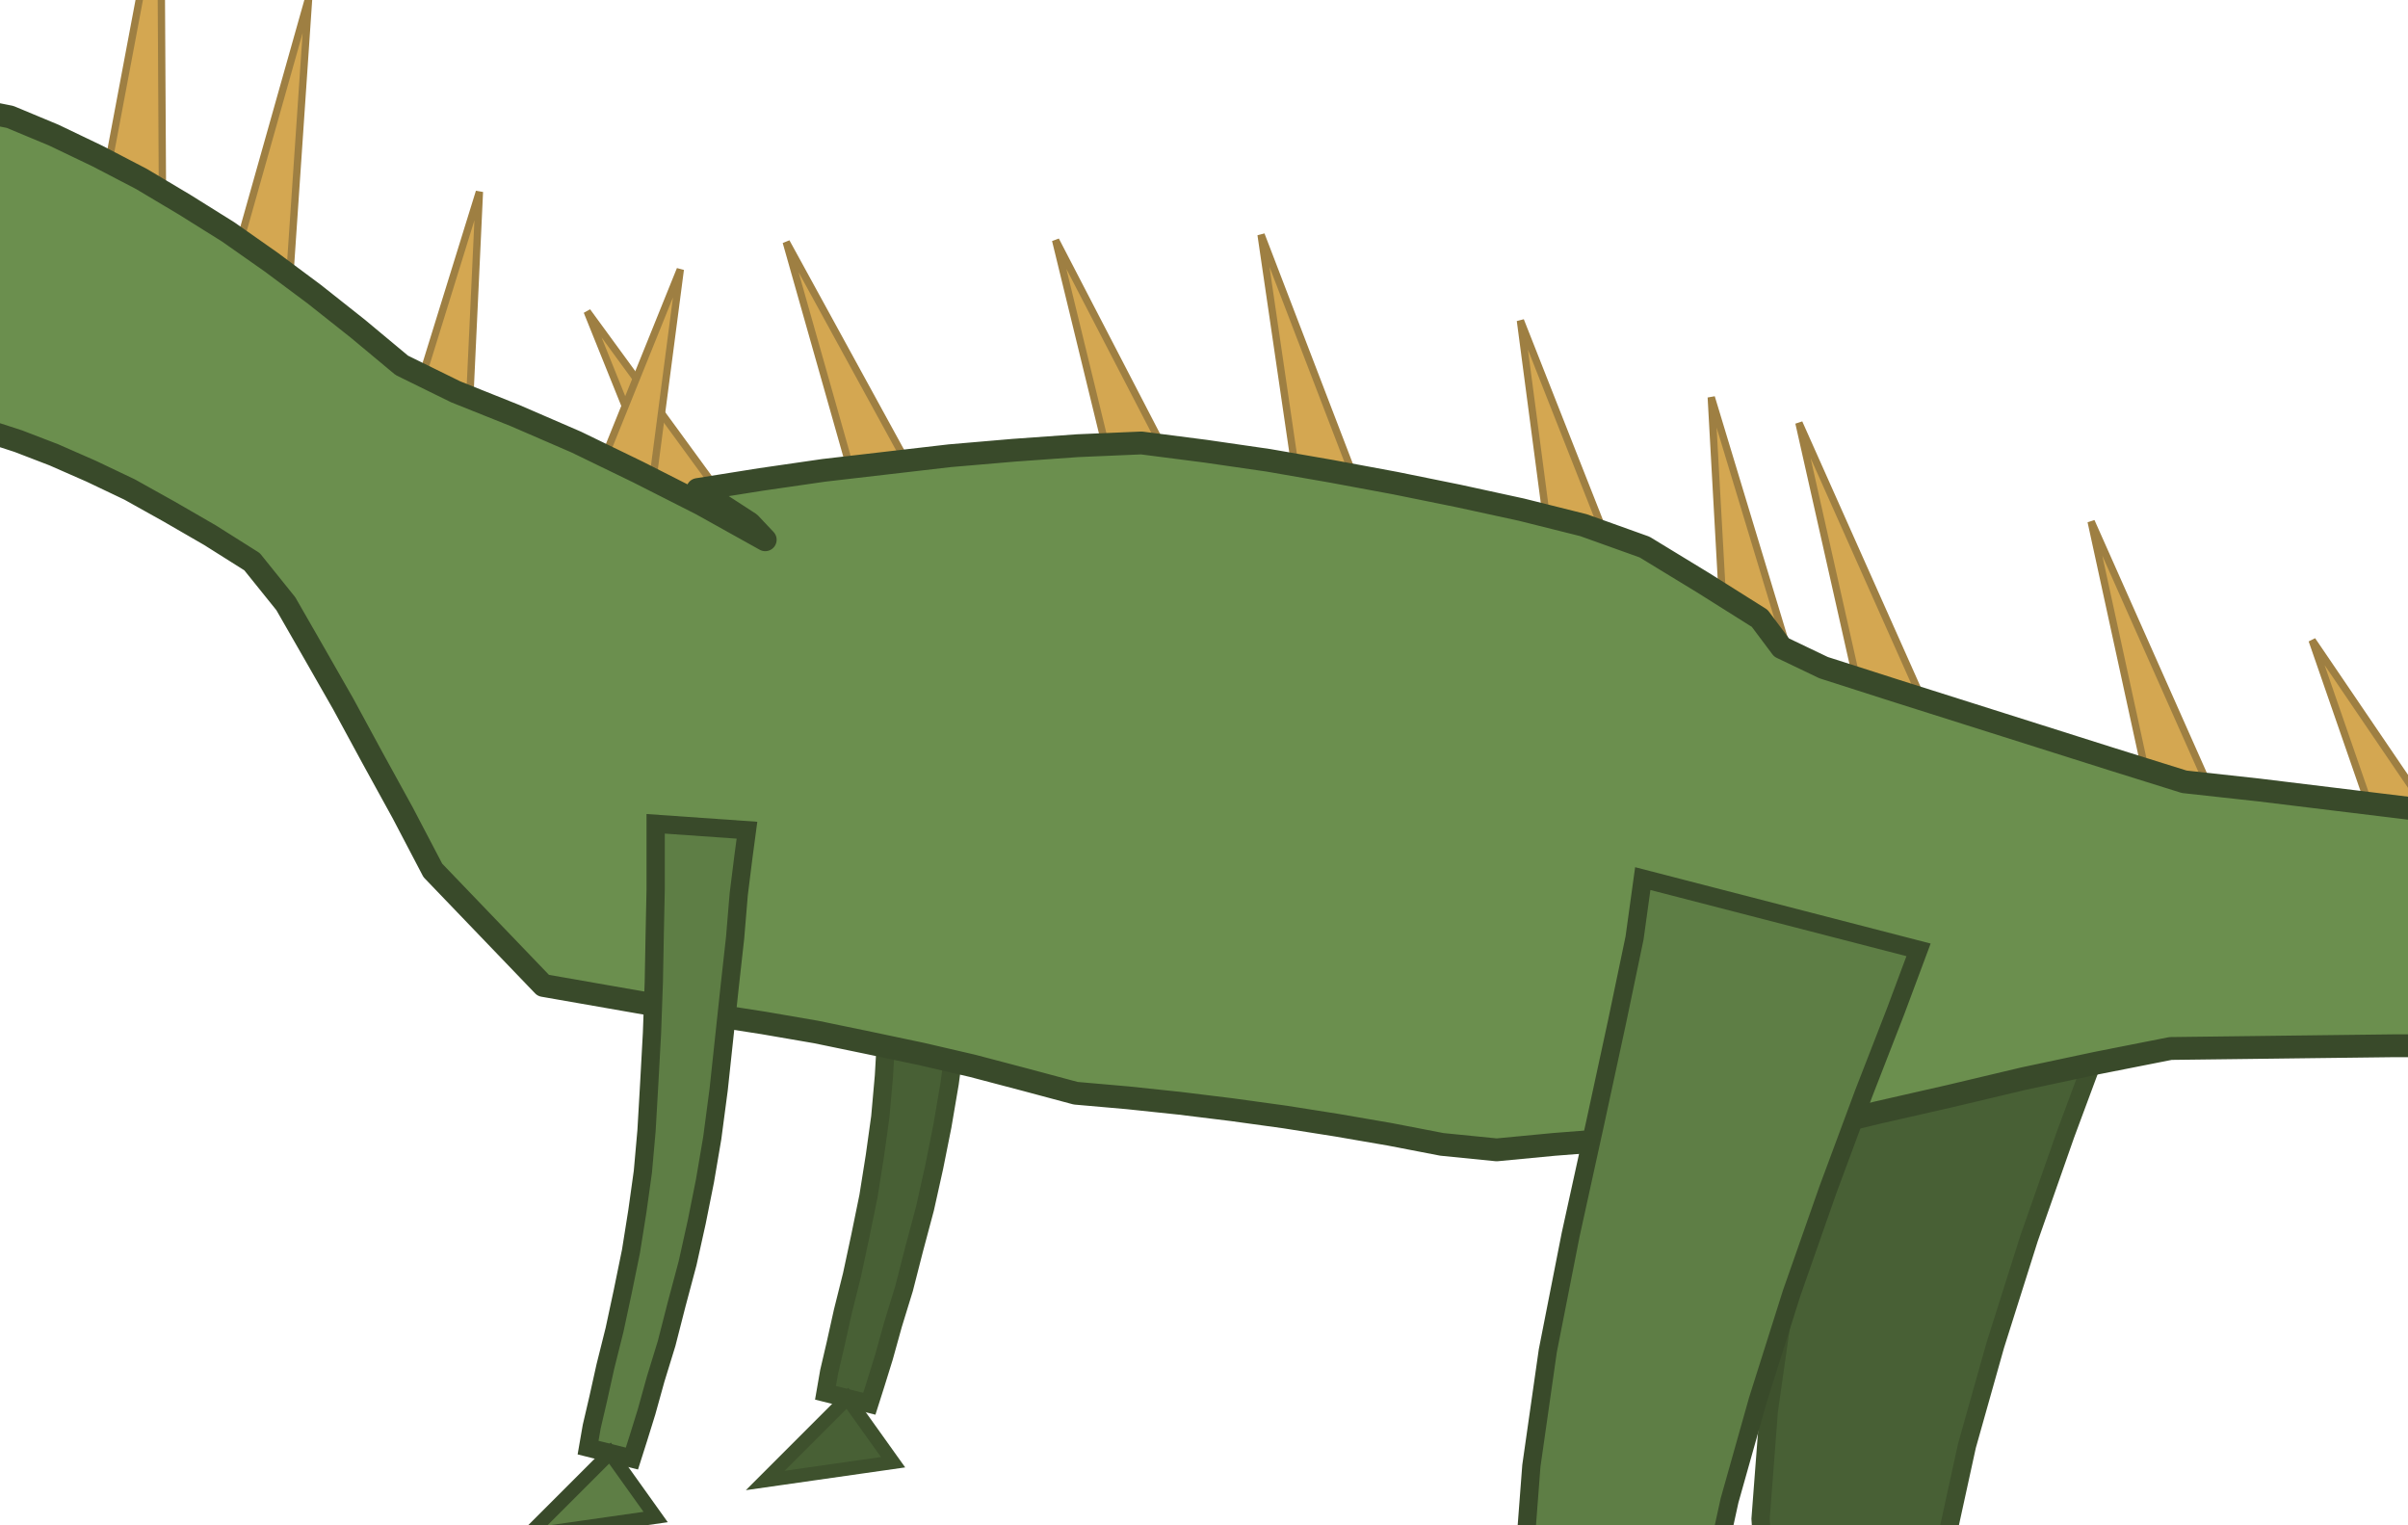
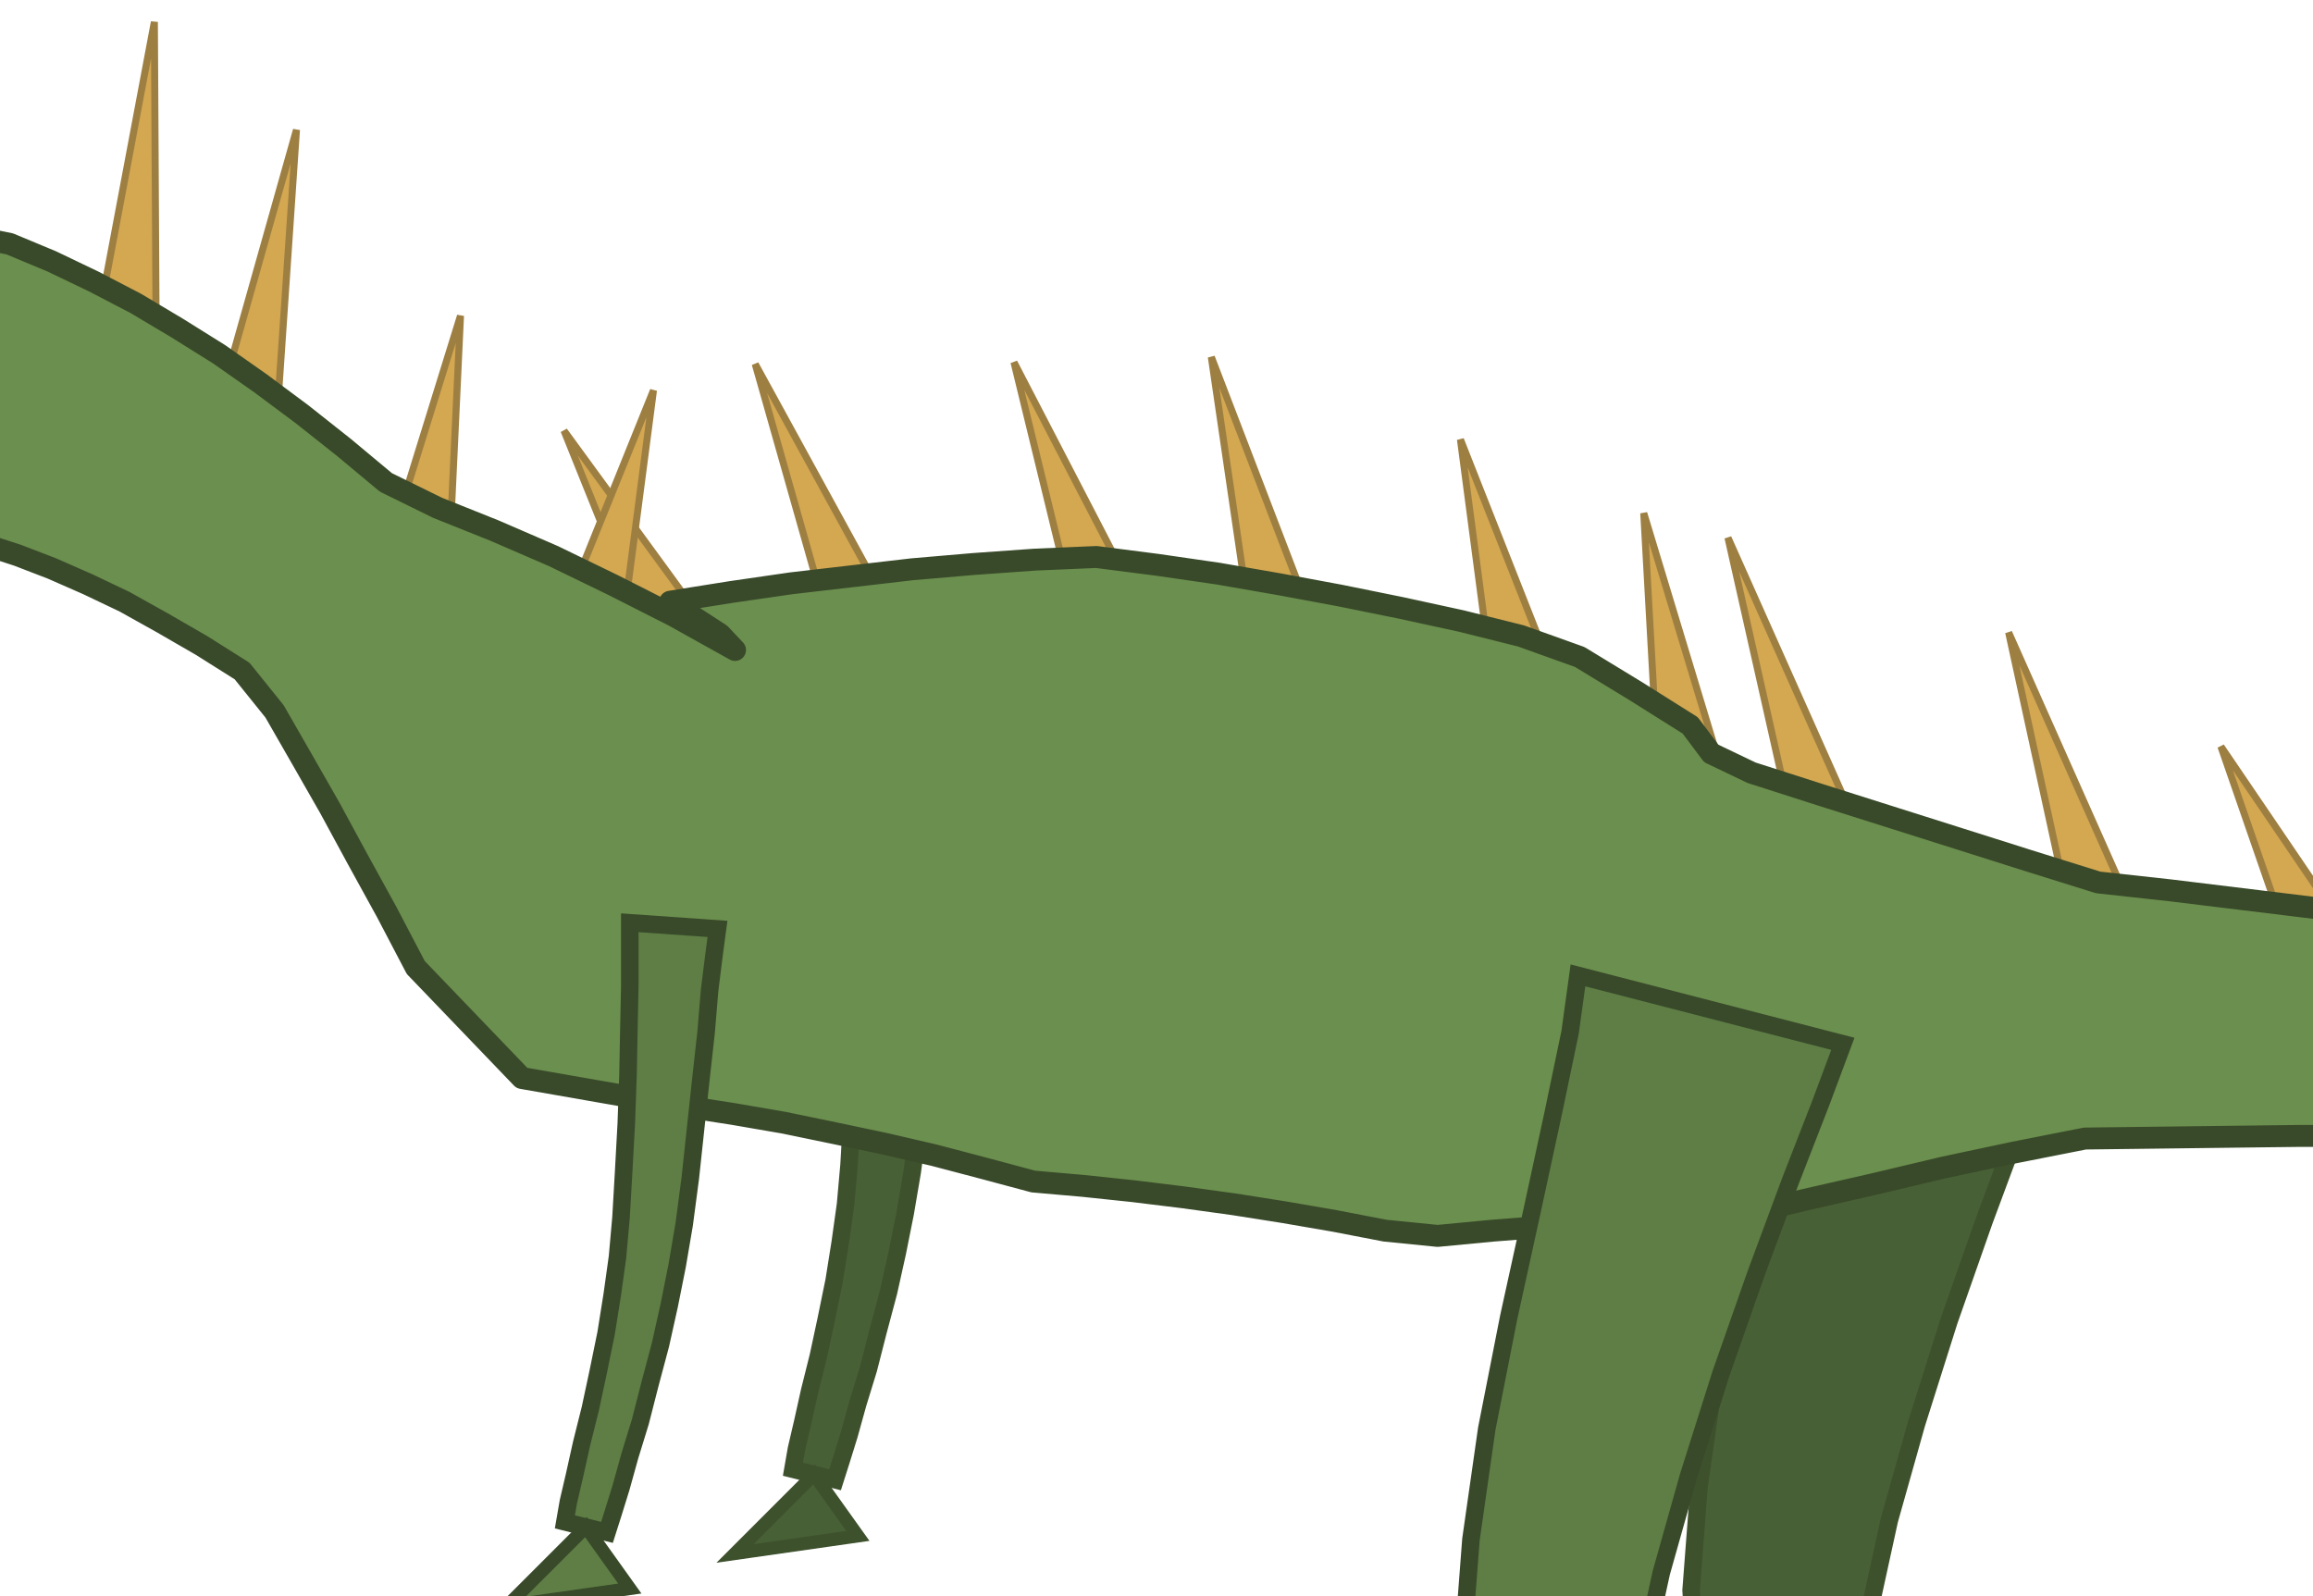
- <svg xmlns="http://www.w3.org/2000/svg" viewBox="314 204.2 263.7 166.9" role="img" aria-label="Velociraptor back">
+ <svg xmlns="http://www.w3.org/2000/svg" viewBox="314 189.2 263.7 181.9" role="img" aria-label="Velociraptor back">
  <path d="M519.9 294.4L519 300.9L517.1 310L514.7 321.1L512 333.4L509.5 346.1L507.7 358.7L506.8 370.5L507.5 381.1L510.4 390.6L515.2 398.4L521 404.6L526.9 409.6L532.5 413.9L537 417.5L540.2 420.5L541.7 423L541.4 425.8L540.1 429.2L537.8 433L534.8 436.9L531.5 440.6L528.2 444.1L525.3 447.3L523.2 449.8L534.8 458.2L536.2 455.9L538.5 452.8L541.5 448.9L544.9 444.4L548.1 439.3L550.8 433.7L552.5 427.6L552.3 421L550.3 414.5L546.5 408.8L541.8 403.7L537.1 398.7L532.7 393.8L529.3 388.9L527.2 384.1L526.5 379.1L527.3 372.1L529.4 362.5L532.5 351.5L536.2 339.8L540.2 328.4L544.1 317.9L547.6 308.9L550.1 302.2Z" fill="#486035" stroke="#3e512d" stroke-width="2" />
  <ellipse cx="527" cy="461" rx="20.1" ry="6.5" fill="#486035" stroke="#3e512d" stroke-width="2" />
  <path d="M411.8 288.4L411.8 291.5L411.8 295.6L411.7 300.4L411.6 305.7L411.4 311.3L411.1 316.8L410.8 322L410.4 326.5L409.8 330.8L409.1 335.2L408.2 339.6L407.3 343.8L406.3 347.8L405.5 351.4L404.8 354.4L404.4 356.7L409.2 357.9L409.9 355.7L410.8 352.8L411.8 349.2L413 345.3L414.1 341L415.3 336.5L416.3 332L417.2 327.5L418 322.8L418.7 317.5L419.3 311.9L419.9 306.3L420.5 300.9L420.9 296.1L421.4 292.1L421.8 289.1Z" fill="#486035" stroke="#3e512d" stroke-width="2" />
  <path d="M406.8 357.3L397.8 366.3L411.8 364.3Z" fill="#486035" stroke="#3e512d" stroke-width="1.5" />
  <g fill="#cf9d3e" stroke="#93712e" stroke-width="0.8" opacity="0.9">
    <path d="M675.5 307.6L663 275.4L668.6 307Z" />
    <path d="M640.4 302.7L627.5 272.1L633.5 302.1Z" />
    <path d="M614.7 299.2L601.7 266.9L607.7 298.7Z" />
    <path d="M581.2 294.9L567.2 274.3L574.2 294.5Z" />
    <path d="M556.6 291.9L543 261.3L549.6 291.6Z" />
    <path d="M525 281.9L511 250.5L518 281.6Z" />
    <path d="M509.6 274.8L501.4 247.7L502.8 272.9Z" />
    <path d="M490.4 264.4L480.5 239.3L483.6 262.8Z" />
    <path d="M463 258.3L452.1 229.9L456.1 257.2Z" />
    <path d="M442.3 255L429.6 230.5L435.4 254.3Z" />
    <path d="M414.5 257L400.1 230.7L407.5 256.8Z" />
    <path d="M394 259.8L378.3 238.3L387 259.9Z" />
    <path d="M385.1 259.7L388.5 233.7L379.9 255Z" />
    <path d="M365.3 250.9L366.5 225.2L359.9 246.5Z" />
    <path d="M345.6 236.4L347.8 204L339.7 232.7Z" />
    <path d="M331.8 227.1L331.6 191.7L325.5 224.1Z" />
    <path d="M313 218.8L303.6 192.4L306.2 217.2Z" />
  </g>
  <defs>
    <clipPath id="bod-part-velociraptor-back">
      <path d="M754.6 317.8L745.2 316.3L735.9 314.9L726.6 313.4L717.4 312L708.3 310.6L699.2 309.3L690.1 307.9L681.1 306.6L672.2 305.3L663.4 304.1L654.5 302.8L645.8 301.6L637.1 300.4L628.5 299.2L619.9 298.1L611.4 297L602.9 295.9L594.5 294.8L586.1 293.7L577.8 292.7L569.6 291.7L561.4 290.7L553.2 289.8L545.2 287.3L537.3 284.8L529.4 282.3L521.5 279.8L513.7 277.3L509.1 275.1L506.7 271.9L500.5 268L494.1 264.1L487.4 261.7L480.6 260L473.7 258.5L466.8 257.1L459.8 255.8L452.9 254.6L446 253.6L439 252.7L432 253L425 253.5L418 254.1L411.1 254.9L404.2 255.7L397.3 256.7L390.4 257.8L396.1 261.5L397.8 263.3L390.8 259.4L383.9 255.9L377.1 252.6L370.4 249.7L363.9 247.1L358 244.2L353.2 240.2L348.4 236.4L343.7 232.9L339 229.6L334.2 226.6L329.5 223.8L324.7 221.3L319.9 219L315.1 217L310.1 216L305 216L300 216.3L295.1 216.9L290.5 217.9L286 219.3L281.7 220.9L277.7 222.8L273.9 225.1L270.3 227.6L267 230.3L264 233.3L261.2 236.4L266.9 244.5L270.4 243.3L273.7 242.5L276.9 242L279.9 241.8L282.9 241.9L285.9 242.2L288.7 242.7L291.5 243.5L294.2 244.5L297 245.7L299.7 247L302.5 248.6L305.5 249.7L308.8 250.4L312.3 251.3L316 252.5L319.9 254L324 255.8L328.2 257.8L332.5 260.2L337 262.8L341.6 265.7L345.3 270.3L348.4 275.7L351.6 281.3L354.8 287.2L358.1 293.2L361.4 299.5L373.5 312.1L391.8 315.3L397.6 316.2L403.4 317.2L409.2 318.4L414.9 319.6L420.5 320.9L426.2 322.4L431.8 323.9L437.5 324.4L443.2 325L448.9 325.7L454.7 326.5L460.4 327.4L466.2 328.4L471.9 329.5L477.9 330.1L484.2 329.5L490.6 329L500.9 329.5L511.8 327.9L519.7 326L527.6 324.2L535.6 322.3L543.6 320.6L551.7 319L559.9 318.9L568 318.8L576.3 318.7L584.6 318.7L592.9 318.7L601.4 318.7L609.9 318.8L618.4 318.8L627 318.9L635.7 319L644.4 319.2L653.2 319.4L662.1 319.5L671 319.8L680 320L689 320.3L698.1 320.5L707.3 320.8L716.5 321.2L725.8 321.5L735.2 321.9L744.6 322.3L754.1 322.8Z" />
    </clipPath>
  </defs>
  <path d="M754.6 317.8L745.2 316.3L735.9 314.9L726.6 313.4L717.4 312L708.3 310.6L699.2 309.3L690.1 307.9L681.1 306.6L672.2 305.3L663.4 304.1L654.5 302.8L645.8 301.6L637.1 300.4L628.5 299.2L619.9 298.1L611.4 297L602.9 295.9L594.5 294.8L586.1 293.7L577.8 292.7L569.6 291.7L561.4 290.7L553.2 289.8L545.2 287.3L537.3 284.8L529.4 282.3L521.5 279.8L513.7 277.3L509.1 275.1L506.7 271.9L500.5 268L494.1 264.1L487.4 261.7L480.6 260L473.7 258.5L466.8 257.1L459.8 255.8L452.9 254.6L446 253.6L439 252.7L432 253L425 253.5L418 254.1L411.1 254.9L404.2 255.7L397.3 256.7L390.4 257.8L396.1 261.5L397.8 263.3L390.8 259.4L383.9 255.9L377.1 252.6L370.4 249.7L363.9 247.1L358 244.2L353.2 240.2L348.4 236.4L343.7 232.9L339 229.6L334.2 226.6L329.5 223.8L324.7 221.3L319.9 219L315.1 217L310.1 216L305 216L300 216.3L295.1 216.9L290.5 217.9L286 219.3L281.7 220.9L277.7 222.8L273.9 225.1L270.3 227.6L267 230.3L264 233.3L261.2 236.4L266.9 244.5L270.4 243.3L273.7 242.5L276.9 242L279.9 241.8L282.9 241.9L285.9 242.2L288.7 242.7L291.5 243.5L294.2 244.5L297 245.7L299.7 247L302.5 248.6L305.5 249.7L308.8 250.4L312.3 251.3L316 252.5L319.9 254L324 255.8L328.2 257.8L332.5 260.2L337 262.8L341.6 265.7L345.3 270.3L348.4 275.7L351.6 281.3L354.8 287.2L358.1 293.2L361.4 299.5L373.5 312.1L391.8 315.3L397.6 316.2L403.4 317.2L409.2 318.4L414.9 319.6L420.5 320.9L426.2 322.4L431.8 323.9L437.5 324.4L443.2 325L448.9 325.7L454.7 326.5L460.4 327.4L466.2 328.4L471.9 329.5L477.9 330.1L484.2 329.5L490.6 329L500.9 329.5L511.8 327.9L519.7 326L527.6 324.2L535.6 322.3L543.6 320.6L551.7 319L559.9 318.9L568 318.8L576.3 318.7L584.6 318.7L592.9 318.7L601.4 318.7L609.9 318.8L618.4 318.8L627 318.9L635.7 319L644.4 319.2L653.2 319.4L662.1 319.5L671 319.8L680 320L689 320.3L698.1 320.5L707.3 320.8L716.5 321.2L725.8 321.5L735.2 321.9L744.6 322.3L754.1 322.8Z" fill="#6b8f4e" stroke="#394a2a" stroke-width="2.5" stroke-linejoin="round" />
  <path d="M297.3 242.7L294.3 241.5L288.4 239.8L285.3 239.3L278.9 239L275.6 239.3L268.8 240.8" fill="none" stroke="#394a2a" stroke-width="2" opacity="0.7" />
  <g opacity="1">
    <path d="M294.3 242L292.9 247L291.4 241Z" fill="#f6f2e4" stroke="#8a7a52" stroke-width="0.8" />
    <path d="M288.4 240.3L286.9 245.5L285.4 239.7Z" fill="#f6f2e4" stroke="#8a7a52" stroke-width="0.8" />
    <path d="M285.4 239.7L282.2 245.1L279.1 239.5Z" fill="#f6f2e4" stroke="#8a7a52" stroke-width="0.8" />
    <path d="M279.1 239.5L277.5 245.1L275.8 239.7Z" fill="#f6f2e4" stroke="#8a7a52" stroke-width="0.8" />
    <path d="M272.5 240.3L270.8 246.3L269 241.2Z" fill="#f6f2e4" stroke="#8a7a52" stroke-width="0.8" />
  </g>
  <circle cx="303.2" cy="226.5" r="3.5" fill="#fdfaef" stroke="#394a2a" stroke-width="1.5" />
  <circle cx="302.3" cy="226.5" r="1.6" fill="#1c1a14" />
  <path d="M493.9 300.4L493 306.9L491.1 316L488.7 327.1L486 339.4L483.5 352.1L481.7 364.7L480.8 376.5L481.5 387.1L484.4 396.6L489.2 404.4L495 410.6L500.9 415.6L506.5 419.9L511 423.5L514.2 426.5L515.7 429L515.4 431.8L514.1 435.2L511.8 439L508.8 442.9L505.5 446.6L502.2 450.1L499.3 453.3L497.2 455.8L508.8 464.2L510.2 461.9L512.5 458.8L515.5 454.9L518.9 450.4L522.1 445.3L524.8 439.7L526.5 433.6L526.3 427L524.3 420.5L520.5 414.8L515.8 409.7L511.1 404.7L506.7 399.8L503.3 394.9L501.2 390.1L500.5 385.1L501.3 378.1L503.4 368.5L506.5 357.5L510.2 345.8L514.2 334.4L518.1 323.9L521.6 314.9L524.1 308.2Z" fill="#5e7e45" stroke="#394a2a" stroke-width="2" />
  <ellipse cx="501" cy="464" rx="21.1" ry="7" fill="#5e7e45" stroke="#394a2a" stroke-width="2" />
  <path d="M481.9 462L469.9 468L485.9 469Z" fill="#5e7e45" stroke="#394a2a" stroke-width="1.5" />
  <path d="M385.8 294.4L385.8 297.5L385.8 301.6L385.7 306.4L385.6 311.7L385.4 317.3L385.1 322.8L384.8 328L384.4 332.5L383.8 336.8L383.1 341.2L382.2 345.6L381.3 349.8L380.3 353.8L379.5 357.4L378.8 360.4L378.4 362.7L383.2 363.9L383.9 361.7L384.8 358.8L385.8 355.2L387 351.3L388.1 347L389.3 342.5L390.3 338L391.2 333.5L392 328.8L392.7 323.5L393.3 317.9L393.9 312.3L394.5 306.9L394.9 302.1L395.4 298.1L395.8 295.1Z" fill="#5e7e45" stroke="#394a2a" stroke-width="2" />
  <path d="M380.8 363.3L371.8 372.3L385.8 370.3Z" fill="#5e7e45" stroke="#394a2a" stroke-width="1.5" />
</svg>
